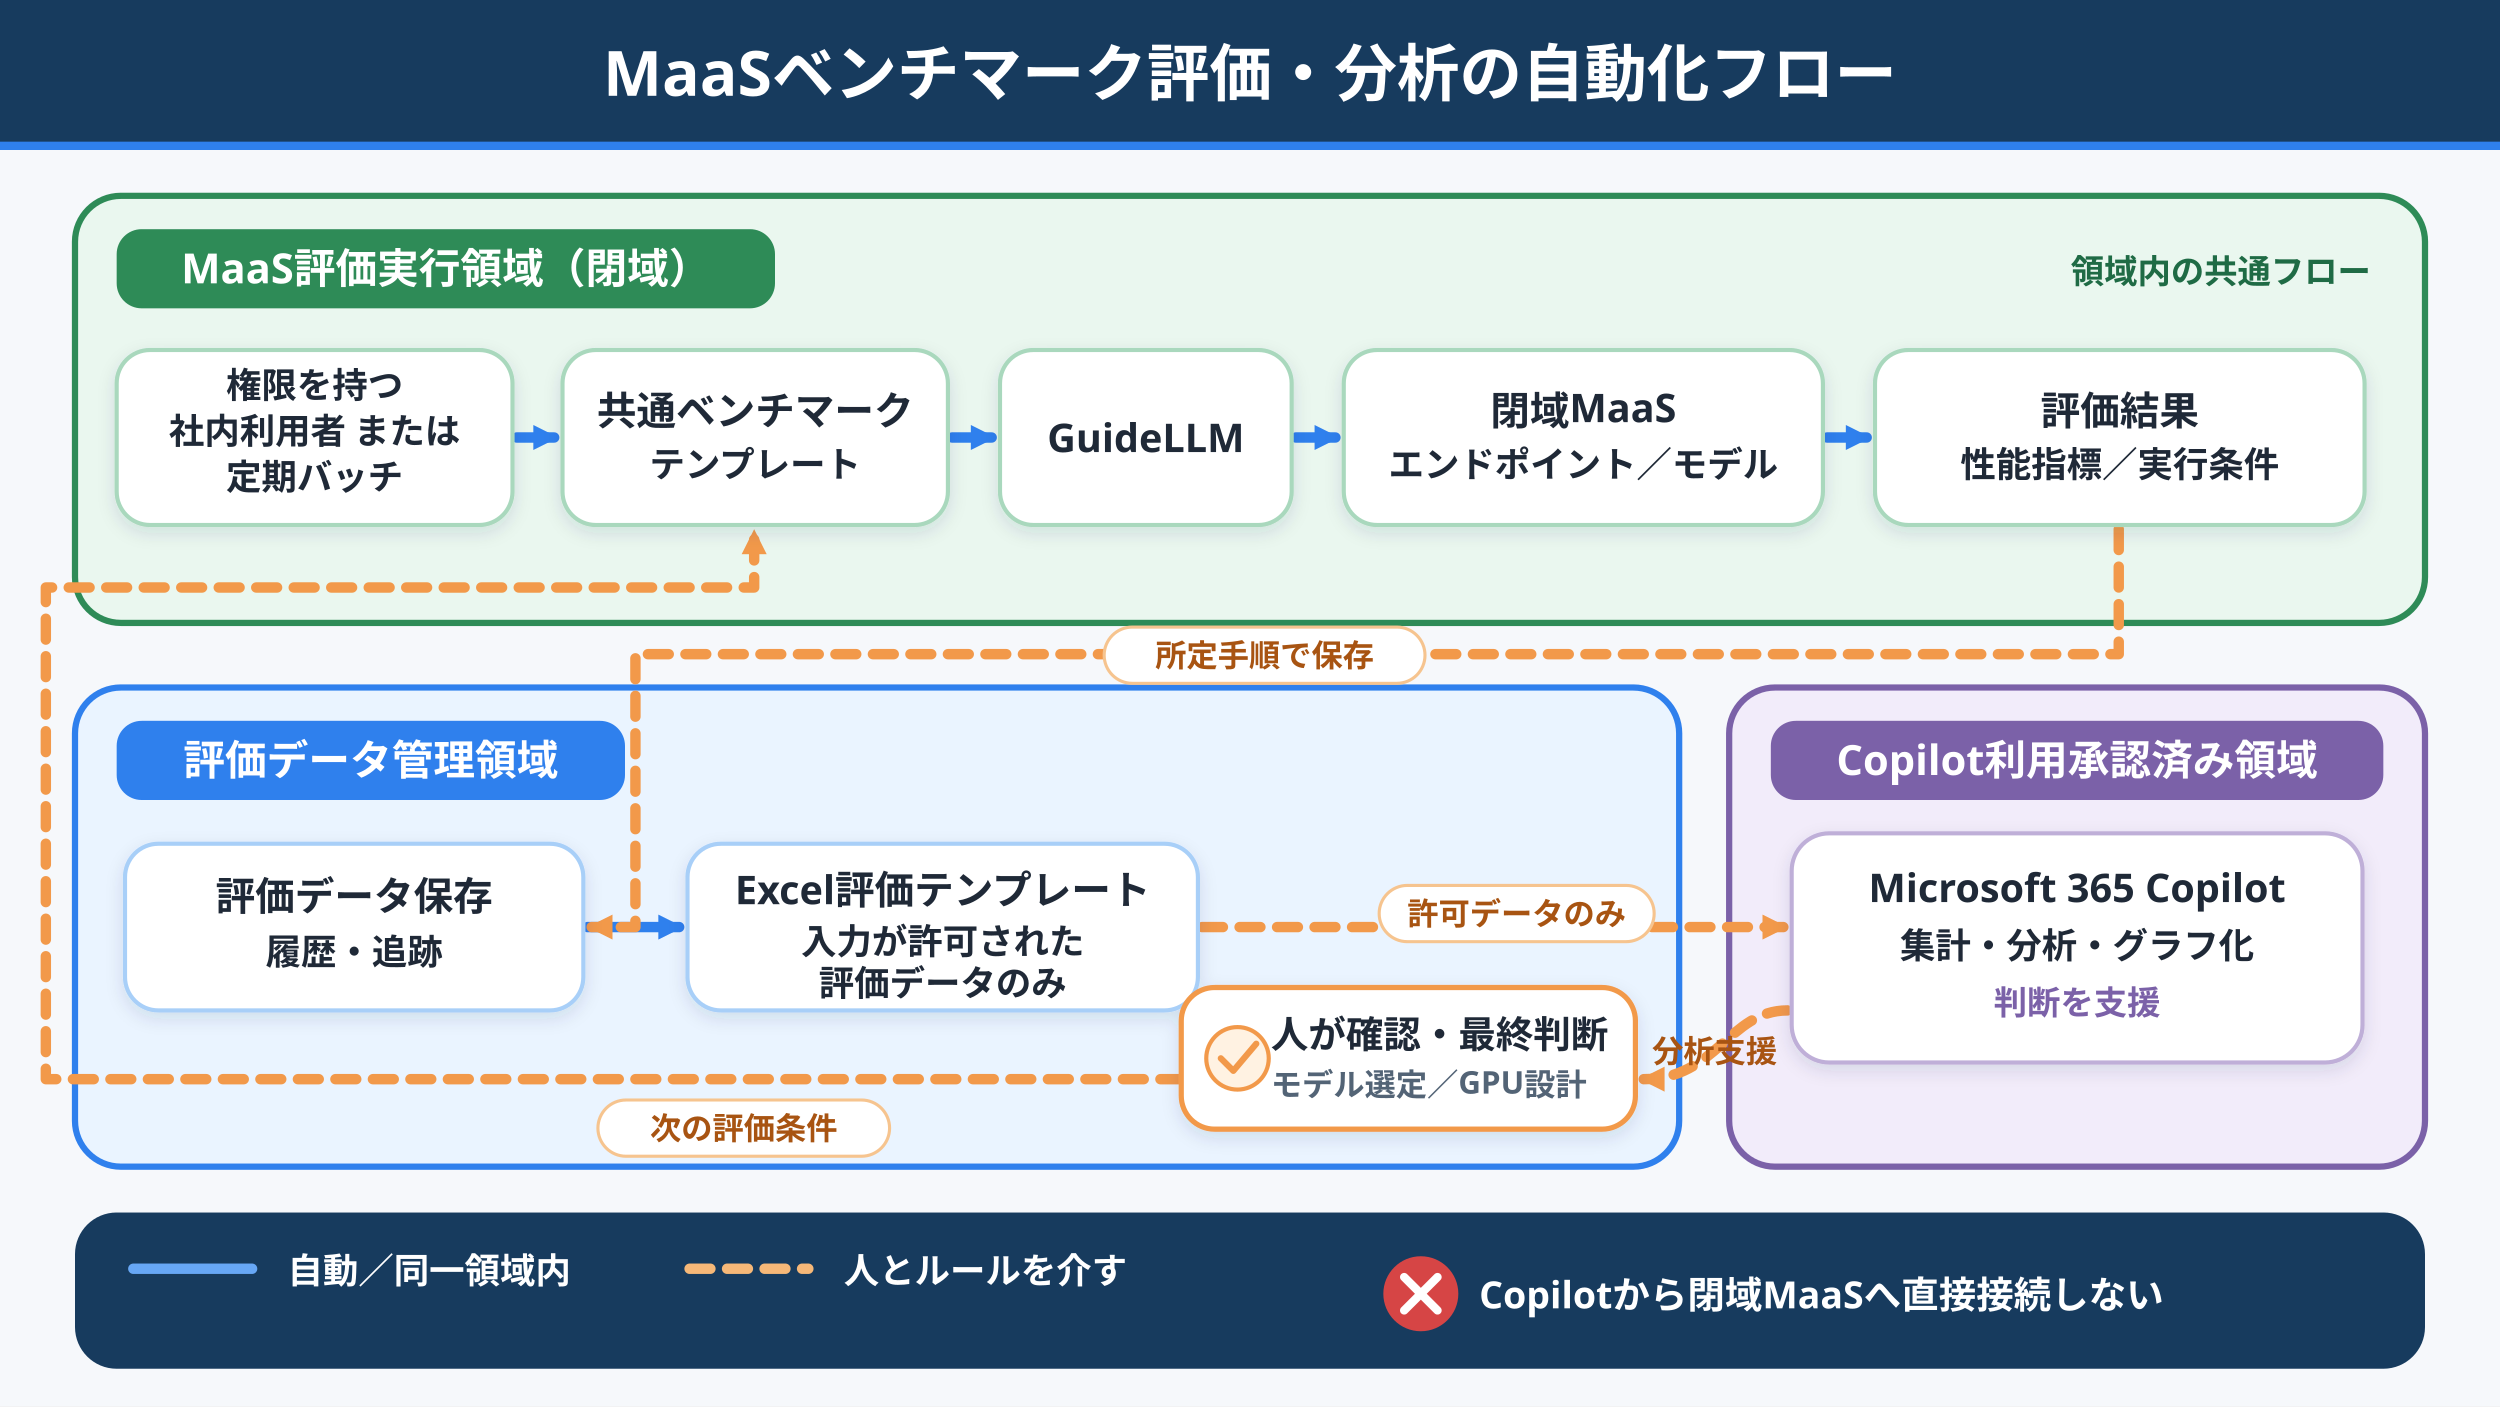
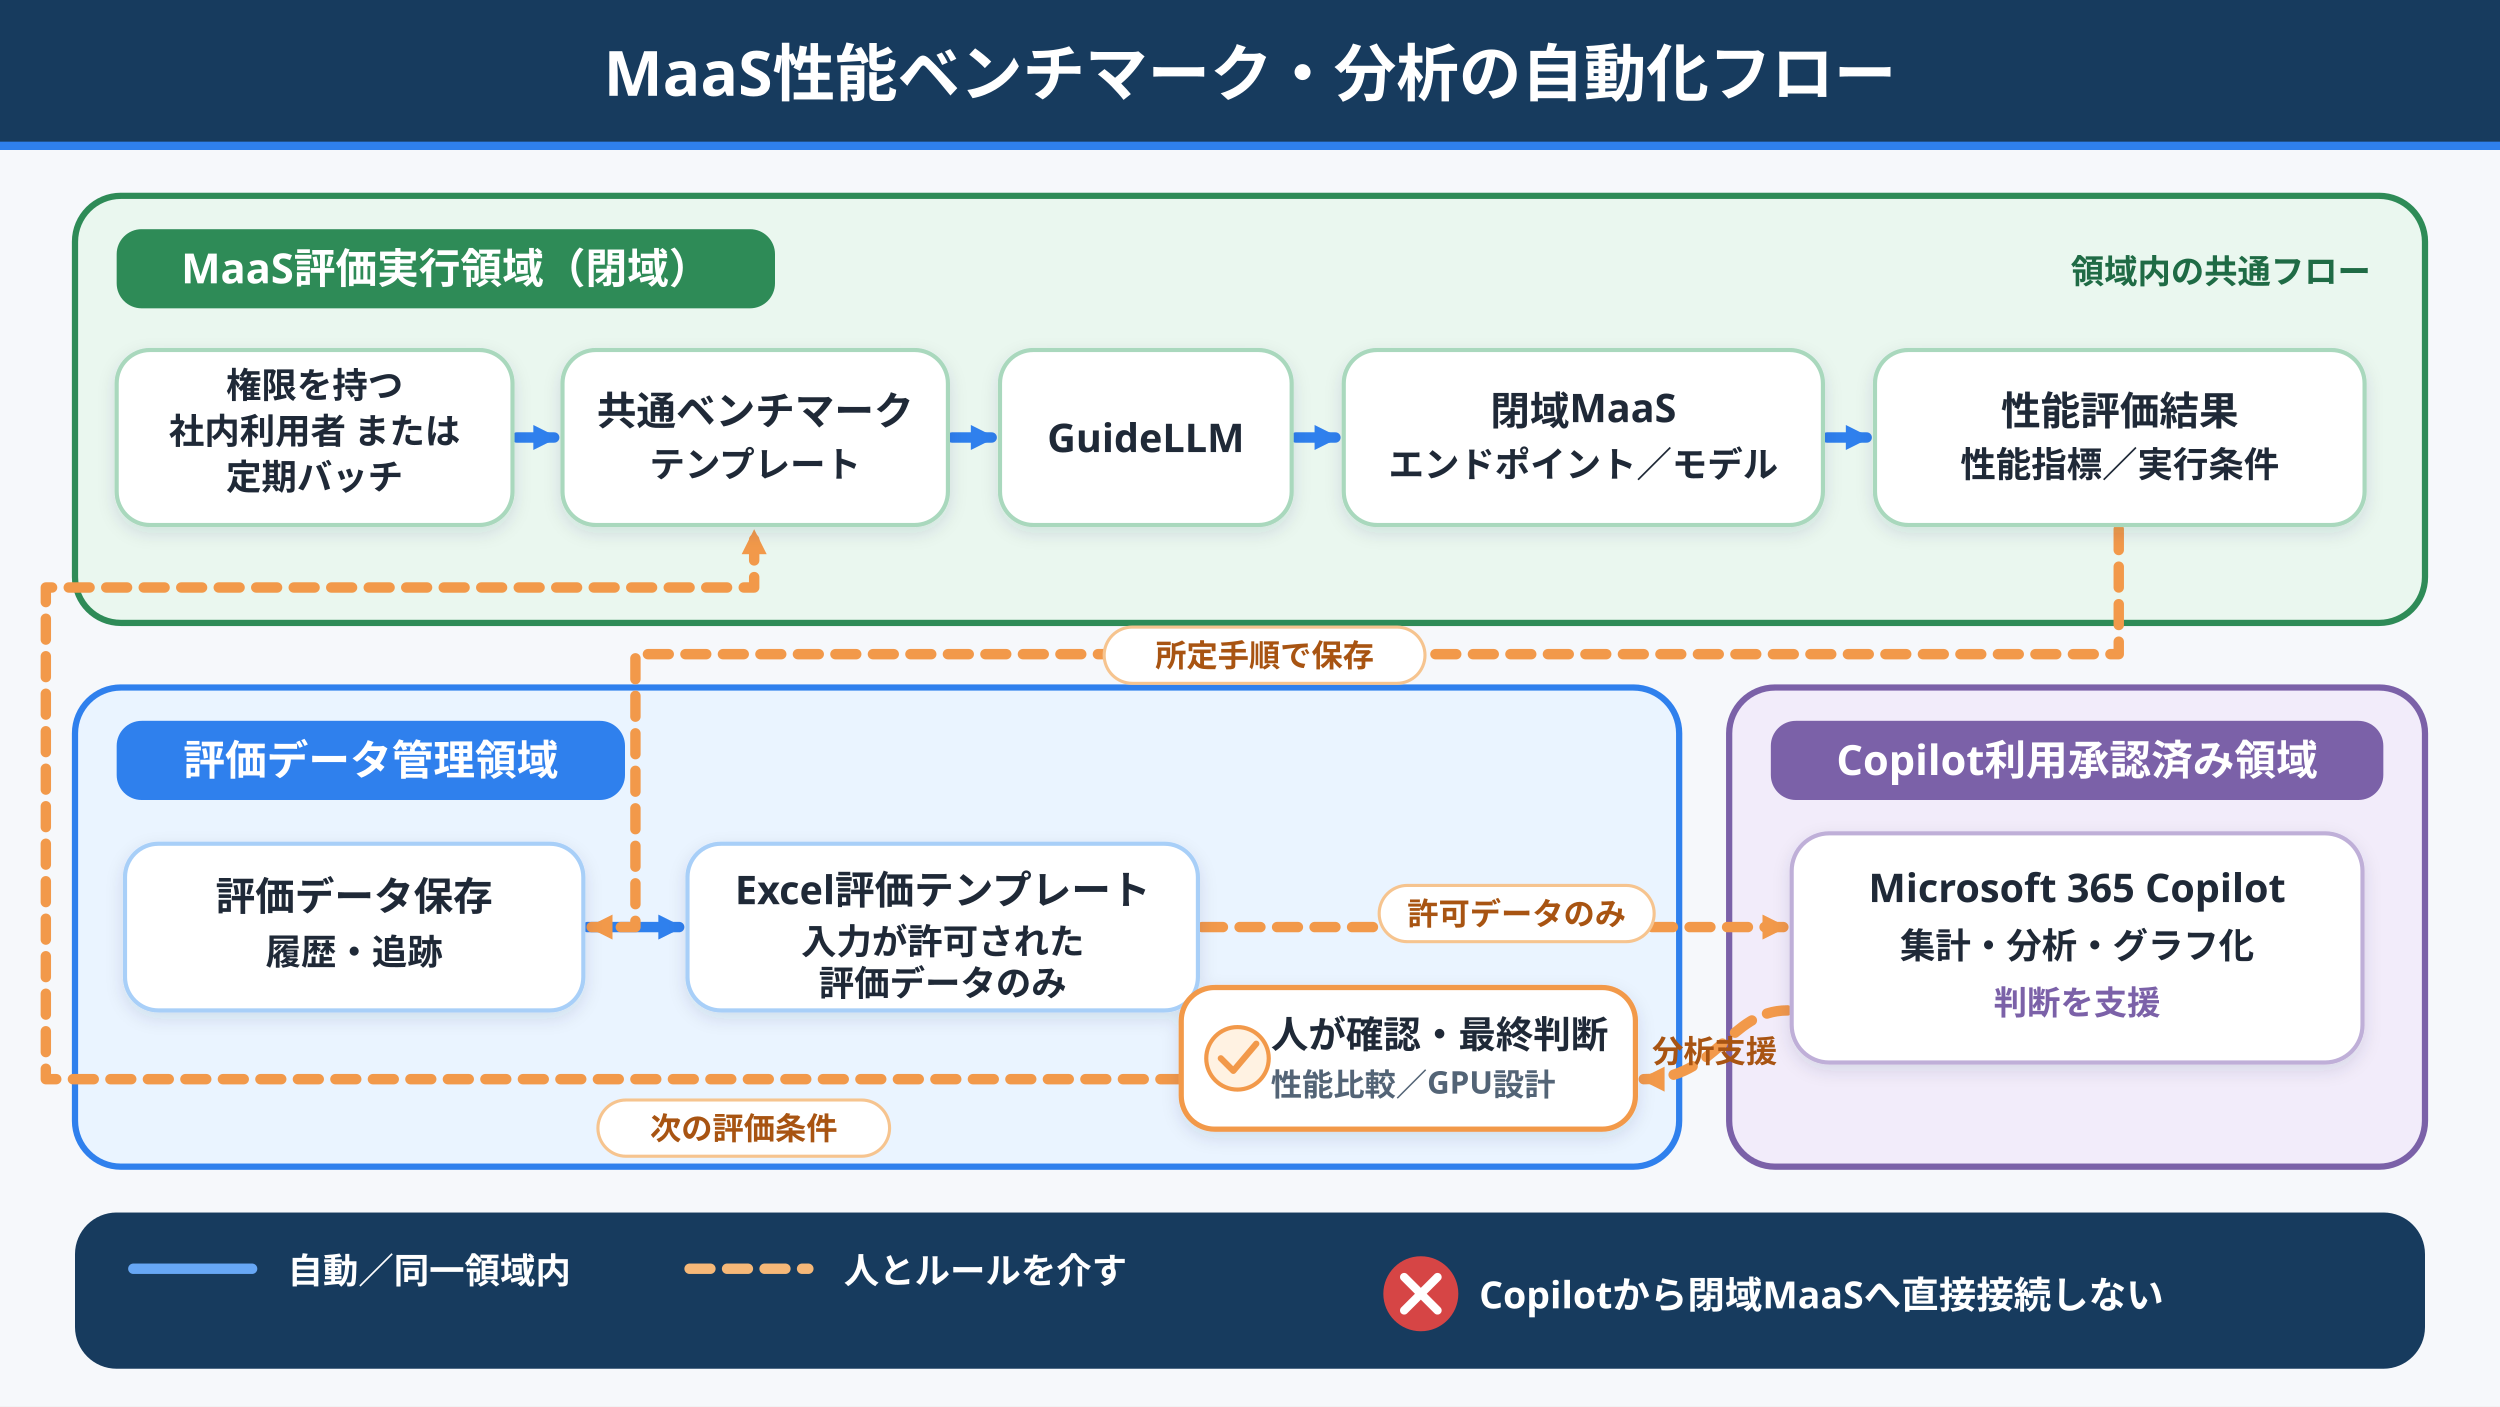
<svg xmlns="http://www.w3.org/2000/svg" width="1200" height="675" viewBox="0 0 1200 675" role="img" aria-labelledby="benchmark-flow-title benchmark-flow-desc">
  <defs>
    <marker id="benchmark-arrow-solid" markerWidth="12" markerHeight="12" refX="10" refY="6" orient="auto" markerUnits="userSpaceOnUse">
      <path d="M0,0 L12,6 L0,12 Z" fill="#2F80ED" />
    </marker>
    <marker id="benchmark-arrow-dashed" markerWidth="12" markerHeight="12" refX="10" refY="6" orient="auto" markerUnits="userSpaceOnUse">
      <path d="M0,0 L12,6 L0,12 Z" fill="#F2994A" />
    </marker>
    <filter id="benchmark-shadow" x="-15%" y="-20%" width="130%" height="150%">
      <feDropShadow dx="0" dy="3" stdDeviation="4" flood-color="#173B5E" flood-opacity="0.12" />
    </filter>
    <style>
      text {
        font-family: "Noto Sans JP", "Yu Gothic", sans-serif;
      }
      .region-title {
        font-size: 20px;
        font-weight: 700;
        fill: #FFFFFF;
      }
      .card-title {
        font-size: 19px;
        font-weight: 700;
        fill: #1F2937;
      }
      .card-text {
        font-size: 17px;
        font-weight: 600;
        fill: #1F2937;
      }
      .small-note {
        font-size: 15px;
        font-weight: 600;
      }
      .solid-flow {
        fill: none;
        stroke: #2F80ED;
        stroke-width: 5;
        stroke-linecap: round;
        stroke-linejoin: round;
        marker-end: url(#benchmark-arrow-solid);
      }
      .mediated-flow {
        fill: none;
        stroke: #F2994A;
        stroke-width: 5;
        stroke-dasharray: 10 8;
        stroke-linecap: round;
        stroke-linejoin: round;
        marker-end: url(#benchmark-arrow-dashed);
      }
    </style>
  </defs>
  <rect width="1200" height="675" fill="#F6F8FB" />
  <rect width="1200" height="72" fill="#173B5E" />
  <rect y="68" width="1200" height="4" fill="#2F80ED" />
-   <text x="600" y="46" text-anchor="middle" font-size="30" font-weight="700" fill="#FFFFFF">MaaSベンチマーク評価・分析の自動化フロー</text>
+   <text x="600" y="46" text-anchor="middle" font-size="30" font-weight="700" fill="#FFFFFF">MaaS性能ベンチマーク・分析の自動化フロー</text>
  <rect x="36" y="94" width="1128" height="205" rx="22" fill="#EAF7EF" stroke="#2E8B57" stroke-width="3" />
  <rect x="56" y="110" width="316" height="38" rx="12" fill="#2E8B57" />
  <text class="region-title" x="214" y="136" text-anchor="middle">MaaS評価実行領域（閉域）</text>
  <text x="1138" y="136" text-anchor="end" font-size="16" font-weight="700" fill="#1F6B45">領域内の共通フロー</text>
  <rect x="36" y="330" width="770" height="230" rx="22" fill="#EAF4FF" stroke="#2F80ED" stroke-width="3" />
  <rect x="56" y="346" width="244" height="38" rx="12" fill="#2F80ED" />
  <text class="region-title" x="178" y="372" text-anchor="middle">評価データ管理領域</text>
  <rect x="830" y="330" width="334" height="230" rx="22" fill="#F2ECFA" stroke="#7B61A8" stroke-width="3" />
  <rect x="850" y="346" width="294" height="38" rx="12" fill="#7B61A8" />
  <text class="region-title" x="997" y="372" text-anchor="middle">Copilot利用承認済み領域</text>
  <path class="solid-flow" d="M248 210 H266" />
  <path class="solid-flow" d="M457 210 H476" />
  <path class="solid-flow" d="M622 210 H641" />
  <path class="solid-flow" d="M877 210 H896" />
  <path class="solid-flow" d="M282 445 H326" />
  <path class="mediated-flow" d="M1017 254 V314 H305 V445 H284" />
  <path class="mediated-flow" d="M577 445 H856" />
  <path class="mediated-flow" d="M858 485 C830 485, 824 518, 789 518" />
  <path class="mediated-flow" d="M567 518 H22 V282 H362 V256" />
  <g filter="url(#benchmark-shadow)">
    <rect x="56" y="168" width="190" height="84" rx="16" fill="#FFFFFF" stroke="#A9D8BD" stroke-width="2" />
    <rect x="270" y="168" width="185" height="84" rx="16" fill="#FFFFFF" stroke="#A9D8BD" stroke-width="2" />
    <rect x="480" y="168" width="140" height="84" rx="16" fill="#FFFFFF" stroke="#A9D8BD" stroke-width="2" />
    <rect x="645" y="168" width="230" height="84" rx="16" fill="#FFFFFF" stroke="#A9D8BD" stroke-width="2" />
    <rect x="900" y="168" width="235" height="84" rx="16" fill="#FFFFFF" stroke="#A9D8BD" stroke-width="2" />
  </g>
  <text class="card-text" x="151" y="191" text-anchor="middle">権限を持つ</text>
  <text class="card-text" x="151" y="213" text-anchor="middle">社内利用者 または</text>
  <text class="card-text" x="151" y="235" text-anchor="middle">定期バッチ</text>
  <text class="card-title" x="362.5" y="204" text-anchor="middle">共通ベンチマーク</text>
  <text class="card-text" x="362.5" y="229" text-anchor="middle">テンプレート</text>
  <text class="card-title" x="550" y="217" text-anchor="middle">GuideLLM</text>
  <text class="card-title" x="760" y="204" text-anchor="middle">閉域MaaS</text>
  <text class="card-text" x="760" y="229" text-anchor="middle">エンドポイント／モデル</text>
-   <text class="card-title" x="1017.5" y="204" text-anchor="middle">評価結果</text>
+   <text class="card-title" x="1017.5" y="204" text-anchor="middle">性能評価結果</text>
  <text class="card-text" x="1017.5" y="229" text-anchor="middle">性能指標／実行条件</text>
  <rect x="530" y="301" width="154" height="27" rx="13.5" fill="#FFFFFF" stroke="#F6C48F" stroke-width="1.5" />
  <text class="small-note" x="607" y="320" text-anchor="middle" fill="#A85412">所定手順で保存</text>
  <g filter="url(#benchmark-shadow)">
    <rect x="60" y="405" width="220" height="80" rx="16" fill="#FFFFFF" stroke="#A8CFF8" stroke-width="2" />
    <rect x="330" y="405" width="245" height="80" rx="16" fill="#FFFFFF" stroke="#A8CFF8" stroke-width="2" />
    <rect x="567" y="474" width="218" height="68" rx="16" fill="#FFFFFF" stroke="#F2994A" stroke-width="2.5" />
  </g>
  <text class="card-title" x="170" y="437" text-anchor="middle">評価データ保存</text>
  <text class="card-text" x="170" y="463" text-anchor="middle">履歴・追跡</text>
  <text class="card-title" x="452.5" y="434" text-anchor="middle">Excel評価テンプレート</text>
  <text class="card-text" x="452.5" y="458" text-anchor="middle">入力が許可された</text>
  <text class="card-text" x="452.5" y="478" text-anchor="middle">評価データのみ</text>
  <circle cx="594" cy="508" r="15" fill="#FFF2E2" stroke="#F2994A" stroke-width="2" />
  <path d="M586 508 L592 514 L603 501" fill="none" stroke="#F2994A" stroke-width="3" stroke-linecap="round" stroke-linejoin="round" />
  <text x="610" y="503" font-size="18" font-weight="700" fill="#1F2937">人が確認・最終判断</text>
-   <text x="610" y="526" font-size="15" font-weight="600" fill="#536476">モデル選定／GPU設計</text>
+   <text x="610" y="526" font-size="15" font-weight="600" fill="#536476">性能比較／GPU設計</text>
  <g filter="url(#benchmark-shadow)">
    <rect x="860" y="400" width="274" height="110" rx="18" fill="#FFFFFF" stroke="#BFAFD8" stroke-width="2" />
  </g>
  <text class="card-title" x="997" y="433" text-anchor="middle">Microsoft 365 Copilot</text>
  <text class="card-text" x="997" y="460" text-anchor="middle">集計・分析・グラフ化</text>
  <text x="997" y="487" text-anchor="middle" font-size="16" font-weight="700" fill="#7B61A8">判断を支援</text>
  <rect x="662" y="425" width="132" height="27" rx="13.5" fill="#FFFFFF" stroke="#F6C48F" stroke-width="1.5" />
  <text class="small-note" x="728" y="444" text-anchor="middle" fill="#A85412">許可データのみ</text>
  <text class="small-note" x="823" y="510" text-anchor="middle" fill="#A85412">分析支援</text>
  <rect x="287" y="528" width="140" height="27" rx="13.5" fill="#FFFFFF" stroke="#F6C48F" stroke-width="1.5" />
  <text class="small-note" x="357" y="547" text-anchor="middle" fill="#A85412">次の評価条件</text>
  <rect x="36" y="582" width="1128" height="75" rx="20" fill="#173B5E" />
  <path d="M64 609 H121" fill="none" stroke="#67A7F5" stroke-width="5" stroke-linecap="round" />
  <text x="138" y="616" font-size="17" font-weight="700" fill="#FFFFFF">自動／同一領域内</text>
  <path d="M331 609 H388" fill="none" stroke="#F6B878" stroke-width="5" stroke-dasharray="10 8" stroke-linecap="round" />
  <text x="405" y="616" font-size="17" font-weight="700" fill="#FFFFFF">人とルールを介す</text>
  <circle cx="682" cy="621" r="18" fill="#D64545" />
  <path d="M674 613 L690 629 M690 613 L674 629" stroke="#FFFFFF" stroke-width="4" stroke-linecap="round" />
  <text x="710" y="628" font-size="18" font-weight="700" fill="#FFFFFF">Copilotから閉域MaaSへ直接接続しない</text>
</svg>
